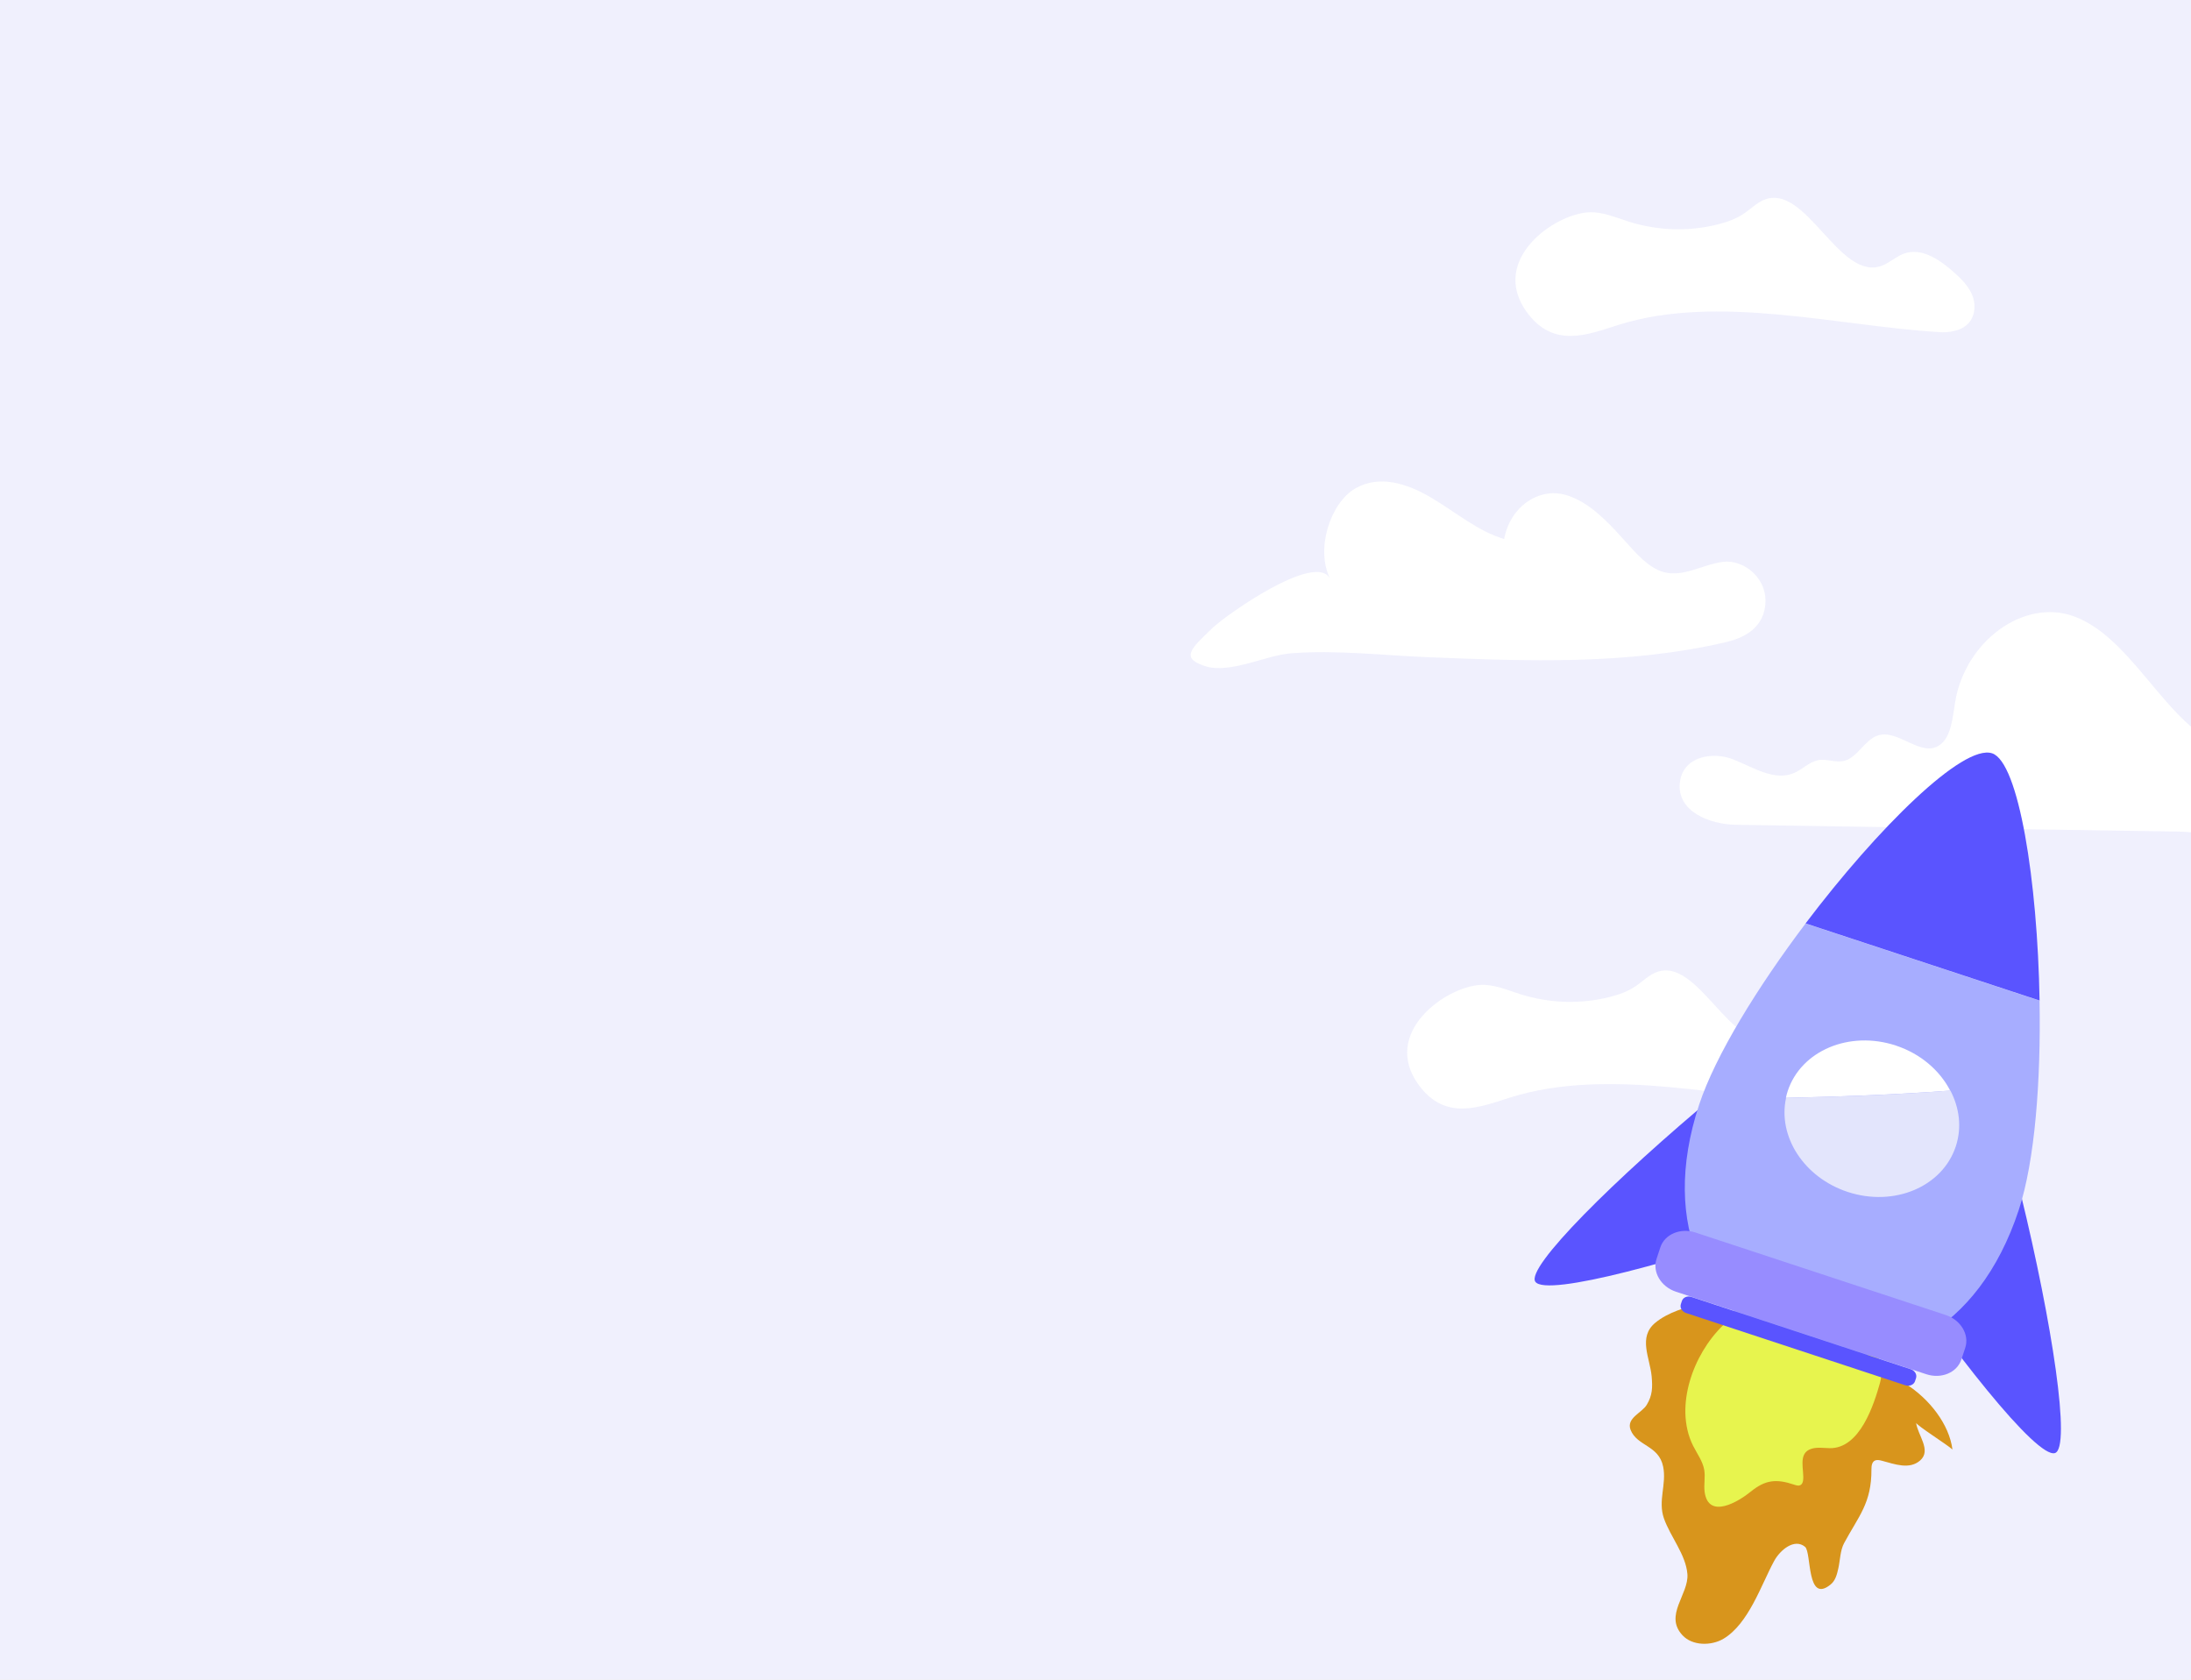
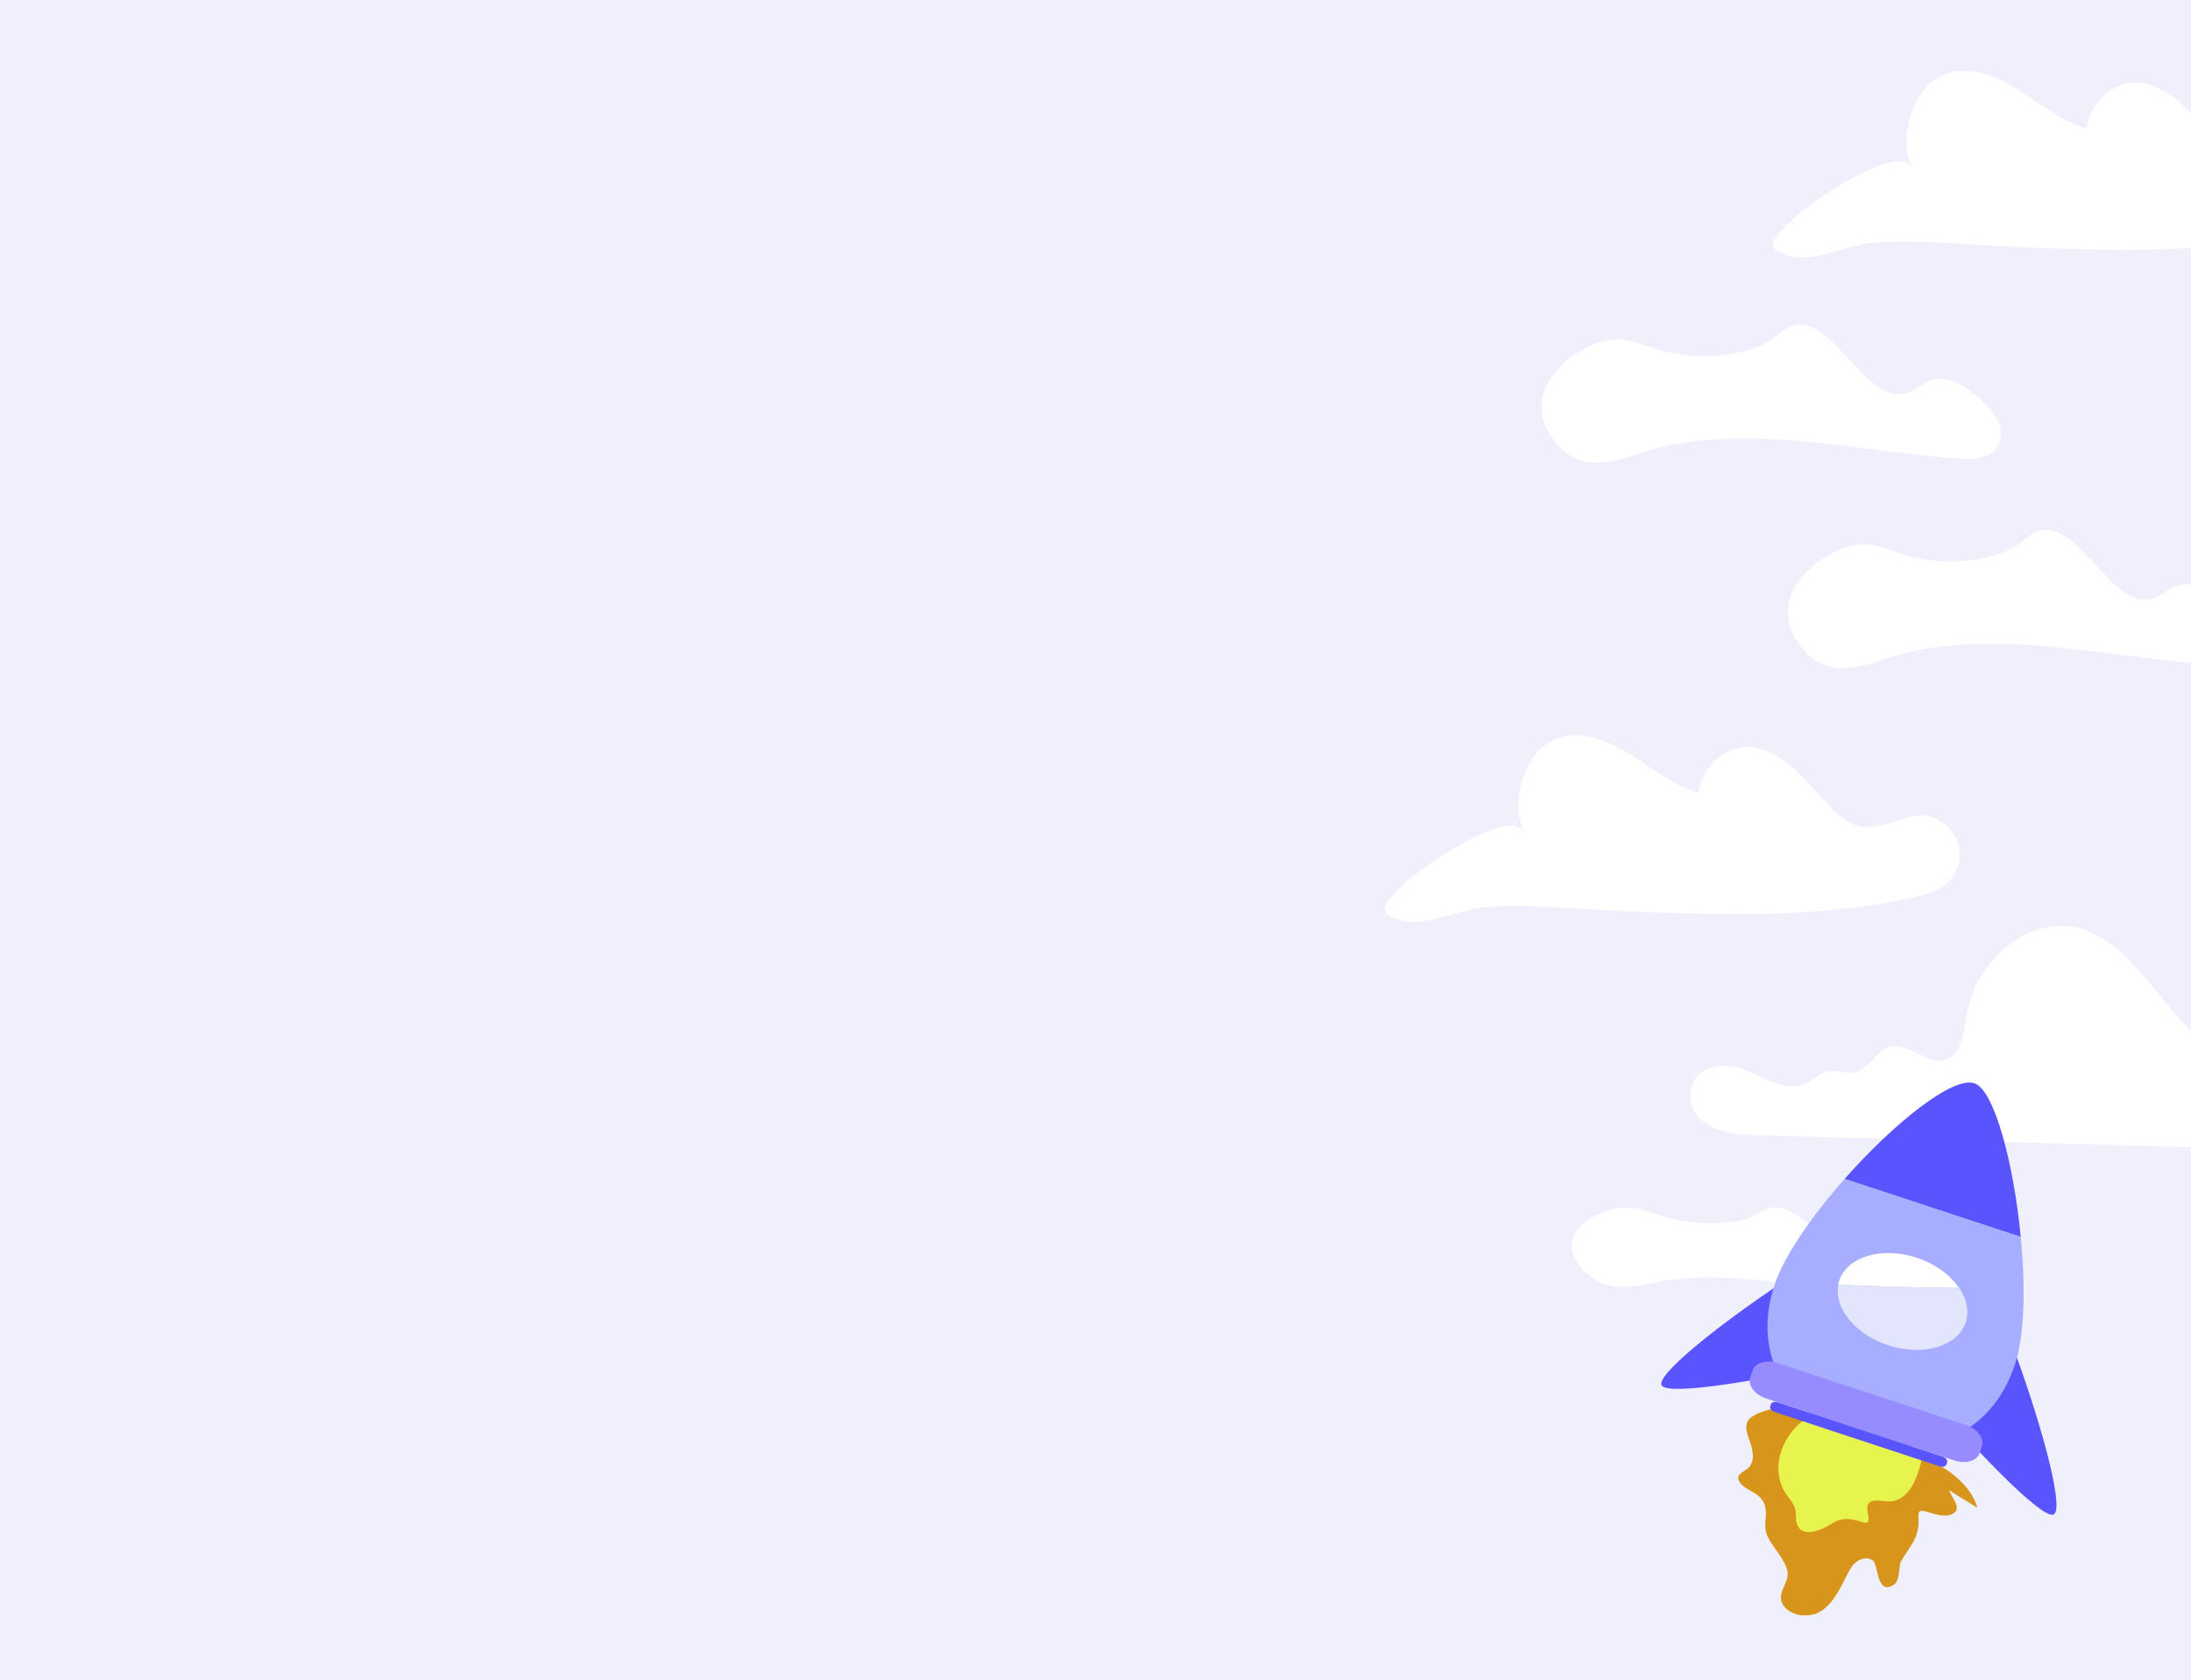
<svg xmlns="http://www.w3.org/2000/svg" width="587" height="450" viewBox="0 0 587 450" fill="none">
  <g clip-path="url(#clip0_50_8)">
    <rect width="587" height="450" fill="#F0F0FD" />
-     <path d="M464.973 220.976C458.226 220.862 449.002 217.474 450.088 209.447C451.008 202.616 458.863 201.307 464.312 203.442C469.762 205.576 475.47 209.476 480.825 207.028C482.972 206.06 484.812 204.125 487.077 203.669C489.436 203.214 491.865 204.466 494.201 203.812C497.598 202.901 499.579 198.346 502.906 197.122C508.449 195.073 514.63 203.128 519.654 199.627C522.792 197.436 523.122 192.283 523.83 187.985C526.614 171.59 542.348 160.29 555.629 165.129C572.968 171.476 581.956 198.916 599.978 201.022C607.456 201.904 638.312 194.788 632.674 216.677C629.183 230.198 593.09 222.94 583.866 222.797C544.259 222.228 504.628 221.602 464.973 220.976Z" fill="white" />
-     <path d="M490.679 295.989C494.474 296.221 499.528 295.059 499.972 289.789C500.287 286.069 497.862 283.098 495.622 281.006C491.216 276.847 485.921 272.998 480.812 275.065C478.849 275.865 477.091 277.493 475.128 278.216C463.65 282.427 454.801 255.716 443.471 260.599C441.62 261.399 440.009 263.001 438.269 264.189C436.085 265.688 433.678 266.488 431.29 267.108C423.404 269.097 415.221 268.839 407.39 266.385C403.854 265.274 400.318 263.698 396.69 263.879C387.193 264.37 370.031 276.77 380.028 290.59C387.156 300.432 396.301 296.686 404.595 294.051C431.234 285.656 463.484 294.387 490.679 295.989Z" fill="white" />
-     <path d="M456.204 349.056C451.637 350.261 446.916 351.558 443.49 354.387C438.781 358.255 442.055 363.827 442.504 368.789C442.752 371.76 442.737 373.787 441.188 376.379C439.898 378.557 435.652 379.904 436.853 383.081C438.585 387.503 444.415 387.178 445.58 392.947C446.552 397.689 444.129 402.061 445.792 406.817C447.522 411.738 451.667 416.528 452.079 421.727C452.491 427.176 445.744 432.762 450.763 438.125C453.414 440.996 458.485 440.991 461.736 439.067C468.496 435.055 471.878 424.545 475.301 418.255C476.882 415.317 480.736 412.059 483.594 414.427C485.394 415.912 483.914 429.831 490.444 424.53C491.727 423.491 492.146 421.846 492.497 420.286C493.013 418.102 492.986 415.455 494.054 413.453C497.963 406.183 501.433 402.727 501.386 393.689C501.378 392.723 501.527 391.525 502.519 391.245C503.057 391.102 503.631 391.22 504.195 391.37C507.688 392.307 511.57 393.801 514.443 391.288C517.547 388.567 513.749 384.463 513.354 381.194C513.422 381.858 521.851 387.169 523.093 388.363C522.22 381.585 516.929 374.813 510.606 370.803" fill="#D8951C" />
-     <path d="M451.531 378.612C451.615 381.706 452.264 384.701 453.624 387.396C454.69 389.495 456.189 391.522 456.585 393.793C456.919 395.757 456.441 397.703 456.69 399.676C457.699 407.283 465.91 402.215 469.046 399.647C472.953 396.477 475.879 396.158 480.699 397.783C481.252 397.965 481.843 398.159 482.339 397.895C482.824 397.663 482.994 397.148 483.068 396.673C483.474 393.954 481.49 389.306 485.345 388.152C486.849 387.685 488.556 387.962 490.179 387.998C498.344 388.158 502.072 376.228 503.701 370.417C504.301 368.226 504.01 365.883 503.276 363.644C499.129 351.294 480.038 344.966 468.309 350.407C458.713 354.84 451.299 367.409 451.531 378.612Z" fill="#E7F44E" />
-     <path d="M550.539 389.314C545.692 390.748 523.178 362.43 502.355 331.46L541.379 319.86C549.834 354.491 554.943 387.984 550.539 389.314Z" fill="#5A54FF" />
-     <path d="M411.366 343.442C414.41 347.476 449.35 338.096 484.507 325.577L460.029 293.046C432.602 315.851 408.579 339.742 411.366 343.442Z" fill="#5A54FF" />
-     <path d="M455.227 295.957C444.37 328.894 457.588 353.292 481.226 361.083C504.864 368.875 529.998 357.118 540.855 324.18C545.191 311.024 546.812 289.485 546.419 268.102L483.729 247.439C470.883 264.458 459.563 282.801 455.227 295.957Z" fill="#A7ADFF" />
-     <path d="M533.716 201.83C525.935 199.266 503.085 221.831 483.739 247.406L546.43 268.07C545.888 235.975 540.834 204.176 533.716 201.83Z" fill="#5A54FF" />
-     <path d="M516.088 368.188L449.009 346.078C444.989 344.753 442.651 340.809 443.806 337.303L444.835 334.183C445.99 330.677 450.216 328.896 454.235 330.22L521.315 352.33C525.334 353.655 527.673 357.6 526.517 361.106L525.489 364.226C524.322 367.764 520.107 369.513 516.088 368.188Z" fill="#978CFF" />
-     <path d="M510.489 371.157L451.745 351.794C450.638 351.429 450.008 350.366 450.326 349.401L450.601 348.564C450.919 347.599 452.059 347.119 453.165 347.484L511.91 366.846C513.016 367.211 513.647 368.275 513.329 369.24L513.053 370.076C512.746 371.009 511.559 371.509 510.489 371.157Z" fill="#5A54FF" />
-     <path d="M507.911 280.122C495.484 276.026 482.522 281.489 478.949 292.329C478.747 292.94 478.593 293.531 478.476 294.134C493.216 293.822 507.908 293.28 522.49 292.202C519.722 286.832 514.586 282.322 507.911 280.122Z" fill="white" />
-     <path d="M478.513 294.146C476.249 304.49 483.297 315.479 495.024 319.344C507.452 323.44 520.413 317.977 523.986 307.138C525.64 302.12 524.97 296.835 522.538 292.182C507.897 293.312 493.216 293.822 478.513 294.146Z" fill="#E3E5FC" />
-     <path d="M382.478 176.076C409.219 177.145 436.145 178.215 462.534 172.006C466.862 170.989 472.04 168.615 472.89 162.538C473.945 155.025 467.176 149.886 461.776 150.512C456.376 151.138 451.05 154.738 445.724 153.277C441.674 152.156 438.345 148.295 435.109 144.669C430.098 139.035 424.642 133.557 418.299 132.331C411.956 131.131 404.614 135.696 402.987 144.408C396.107 142.426 389.949 137.183 383.458 133.348C376.985 129.514 369.496 127.114 363.005 130.922C356.514 134.757 352.334 146.965 356.366 155.103C352.686 147.669 328.515 164.729 324.872 168.224C319.213 173.676 316.051 176.284 322.875 178.476C329.495 180.614 339.112 175.554 345.899 175.032C358.012 174.093 370.346 175.58 382.478 176.076Z" fill="white" />
-     <path d="M519.679 88.989C523.474 89.221 528.528 88.059 528.972 82.789C529.287 79.069 526.862 76.099 524.622 74.006C520.216 69.847 514.921 65.998 509.812 68.065C507.849 68.865 506.091 70.493 504.128 71.216C492.65 75.427 483.801 48.716 472.471 53.599C470.62 54.399 469.009 56.001 467.269 57.189C465.085 58.688 462.678 59.488 460.29 60.108C452.404 62.097 444.221 61.839 436.39 59.385C432.854 58.274 429.318 56.699 425.69 56.879C416.193 57.37 399.031 69.77 409.028 83.59C416.156 93.432 425.301 89.686 433.595 87.051C460.234 78.656 492.484 87.387 519.679 88.989Z" fill="white" />
+     <path d="M467.658 304.047C460.913 303.852 451.731 300.353 452.913 292.34C453.915 285.52 461.786 284.306 467.209 286.506C472.632 288.707 478.294 292.675 483.678 290.292C485.836 289.35 487.699 287.437 489.969 287.009C492.333 286.582 494.748 287.864 497.091 287.237C500.499 286.368 502.535 281.838 505.876 280.654C511.444 278.672 517.527 286.801 522.593 283.361C525.757 281.207 526.15 276.06 526.909 271.77C529.891 255.41 545.76 244.3 558.982 249.299C576.243 255.856 584.899 283.402 602.894 285.726C610.361 286.698 641.301 279.955 635.399 301.775C631.744 315.252 595.742 307.558 586.521 307.305C546.923 306.257 507.302 305.152 467.658 304.047Z" fill="white" />
+     <path d="M513.792 349.107C516.876 349.45 520.911 348.952 521.013 345.557C521.086 343.16 518.977 341.11 517.061 339.639C513.291 336.718 508.816 333.953 504.781 335.034C503.231 335.454 501.887 336.421 500.334 336.791C491.247 338.94 482.777 321.166 473.843 323.758C472.384 324.184 471.158 325.141 469.807 325.823C468.112 326.685 466.203 327.082 464.3 327.363C458.012 328.253 451.375 327.671 444.915 325.682C441.998 324.783 439.059 323.581 436.13 323.514C428.465 323.351 415.178 330.524 423.947 339.995C430.199 346.741 437.42 344.775 444.005 343.486C465.162 339.391 491.697 346.689 513.792 349.107Z" fill="white" />
+     <path d="M478.597 376.823C475.285 377.35 471.864 377.927 469.469 379.501C466.175 381.653 468.846 385.217 469.407 388.277C469.726 390.108 469.809 391.349 468.787 392.865C467.936 394.139 464.867 394.768 465.9 396.77C467.381 399.558 471.665 399.628 472.79 403.215C473.726 406.165 472.141 408.731 473.587 411.72C475.09 414.814 478.367 417.939 478.911 421.143C479.466 424.499 474.749 427.609 478.698 431.125C480.785 433.006 484.524 433.238 486.832 432.209C491.631 430.064 493.64 423.783 495.873 420.088C496.904 418.362 499.595 416.544 501.812 418.127C503.208 419.119 502.759 427.576 507.329 424.631C508.227 424.054 508.46 423.066 508.647 422.126C508.926 420.813 508.784 419.19 509.48 418.013C512.026 413.741 514.425 411.784 513.973 406.247C513.922 405.655 513.977 404.927 514.696 404.802C515.086 404.739 515.515 404.838 515.937 404.956C518.556 405.691 521.488 406.785 523.49 405.379C525.653 403.856 522.663 401.166 522.221 399.146C522.301 399.556 528.762 403.198 529.733 403.986C528.776 399.795 524.562 395.403 519.715 392.655" fill="#D8951C" />
+     <path d="M476.516 394.71C476.721 396.609 477.337 398.473 478.465 400.187C479.348 401.522 480.547 402.833 480.944 404.241C481.28 405.46 481.018 406.63 481.293 407.849C482.388 412.555 488.209 409.831 490.402 408.403C493.136 406.641 495.279 406.581 498.909 407.799C499.325 407.936 499.769 408.082 500.122 407.943C500.47 407.823 500.571 407.516 500.604 407.229C500.778 405.582 499.1 402.643 501.89 402.115C502.977 401.898 504.248 402.147 505.447 402.243C511.475 402.718 513.673 395.583 514.606 392.1C514.947 390.785 514.624 389.337 513.979 387.932C510.352 380.176 495.982 375.418 487.585 378.21C480.714 380.481 475.828 387.838 476.516 394.71Z" fill="#E7F44E" />
+     <path d="M550.014 405.836C546.506 406.491 528.598 388.107 511.814 368.177L540.053 362.874C547.886 384.475 553.2 405.225 550.014 405.836Z" fill="#5A54FF" />
+     <path d="M445.276 371.314C447.707 373.926 473.037 369.794 498.382 363.75L478.831 342.695C459.661 355.396 443.05 368.919 445.276 371.314Z" fill="#5A54FF" />
+     <path d="M475.425 344.255C468.94 363.928 479.813 379.482 497.602 385.345C515.392 391.209 533.382 385.168 539.866 365.496C542.456 357.638 542.657 344.52 541.38 331.405L494.2 315.855C485.514 325.686 478.014 336.398 475.425 344.255Z" fill="#A7ADFF" />
+     <path d="M528.953 290.228C523.097 288.298 507.29 301.064 494.207 315.836L541.386 331.386C539.505 311.704 534.309 291.994 528.953 290.228Z" fill="#5A54FF" />
+     <path d="M523.636 391.306L473.154 374.667C470.129 373.67 468.223 371.146 468.913 369.052L469.527 367.188C470.217 365.094 473.251 364.199 476.276 365.196L526.758 381.835C529.783 382.832 531.689 385.356 530.999 387.45L530.385 389.313C529.688 391.427 526.661 392.303 523.636 391.306Z" fill="#978CFF" />
+     <path d="M519.645 392.866L475.435 378.294C474.603 378.02 474.089 377.339 474.279 376.763L474.443 376.263C474.633 375.687 475.451 375.445 476.284 375.72L520.494 390.292C521.326 390.566 521.84 391.247 521.65 391.823L521.486 392.323C521.302 392.88 520.45 393.131 519.645 392.866Z" fill="#5A54FF" />
+     <path d="M513.54 336.99C504.188 333.907 494.883 336.654 492.749 343.129C492.628 343.494 492.542 343.849 492.484 344.213C503.337 344.702 514.146 345.048 524.848 345.062C522.559 341.645 518.564 338.645 513.54 336.99Z" fill="white" />
+     <path d="M492.512 344.222C491.319 350.453 497.024 357.509 505.849 360.418C515.202 363.5 524.507 360.753 526.641 354.278C527.629 351.281 526.891 348.014 524.882 345.052C514.139 345.067 503.337 344.702 492.512 344.222Z" fill="#E3E5FC" />
+     <path d="M434.478 244.076C461.219 245.145 488.145 246.215 514.534 240.006C518.862 238.989 524.04 236.615 524.89 230.538C525.945 223.025 519.176 217.886 513.776 218.512C508.376 219.138 503.05 222.738 497.724 221.277C493.674 220.156 490.345 216.295 487.109 212.669C482.098 207.035 476.642 201.557 470.299 200.331C463.956 199.131 456.614 203.696 454.987 212.408C448.107 210.426 441.949 205.183 435.458 201.348C428.985 197.514 421.496 195.114 415.005 198.922C408.514 202.757 404.334 214.965 408.366 223.103C404.686 215.669 380.515 232.729 376.872 236.224C371.213 241.676 368.051 244.284 374.875 246.476C381.495 248.614 391.112 243.554 397.899 243.032C410.012 242.093 422.346 243.58 434.478 244.076Z" fill="white" />
+     <path d="M538.478 66.076C565.219 67.145 592.145 68.215 618.534 62.006C622.862 60.989 628.04 58.615 628.89 52.538C629.945 45.025 623.176 39.886 617.776 40.512C612.376 41.138 607.05 44.738 601.724 43.277C597.674 42.156 594.345 38.295 591.109 34.669C586.098 29.035 580.642 23.557 574.299 22.331C567.956 21.131 560.614 25.696 558.987 34.408C552.107 32.426 545.949 27.183 539.458 23.348C532.985 19.514 525.496 17.114 519.005 20.922C512.514 24.757 508.334 36.965 512.366 45.103C508.686 37.669 484.515 54.729 480.872 58.224C475.213 63.676 472.051 66.284 478.875 68.475C485.495 70.615 495.112 65.554 501.899 65.032C514.012 64.093 526.346 65.58 538.478 66.076Z" fill="white" />
+     <path d="M592.679 177.989C596.474 178.221 601.528 177.059 601.972 171.789C602.287 168.069 599.862 165.098 597.622 163.006C593.216 158.847 587.921 154.998 582.812 157.065C580.849 157.865 579.091 159.493 577.128 160.216C565.65 164.427 556.801 137.716 545.471 142.599C543.62 143.399 542.009 145.001 540.269 146.189C538.085 147.688 535.678 148.488 533.29 149.108C525.404 151.097 517.221 150.839 509.39 148.385C505.854 147.274 502.318 145.698 498.69 145.879C489.193 146.37 472.031 158.77 482.028 172.59C489.156 182.432 498.301 178.686 506.595 176.051C533.234 167.656 565.484 176.387 592.679 177.989Z" fill="white" />
+     <path d="M526.679 122.989C530.474 123.221 535.528 122.059 535.972 116.789C536.287 113.069 533.862 110.098 531.622 108.006C527.216 103.847 521.921 99.998 516.812 102.065C514.849 102.865 513.091 104.493 511.128 105.216C499.65 109.427 490.801 82.716 479.471 87.599C477.62 88.399 476.009 90.001 474.269 91.189C472.085 92.688 469.678 93.488 467.29 94.108C459.404 96.097 451.221 95.839 443.39 93.385C439.854 92.274 436.318 90.698 432.69 90.879C423.193 91.37 406.031 103.77 416.028 117.59C423.156 127.432 432.301 123.686 440.595 121.051C467.234 112.656 499.484 121.387 526.679 122.989Z" fill="white" />
  </g>
  <defs>
    <clipPath id="clip0_50_8">
      <rect width="587" height="450" fill="white" />
    </clipPath>
  </defs>
</svg>
